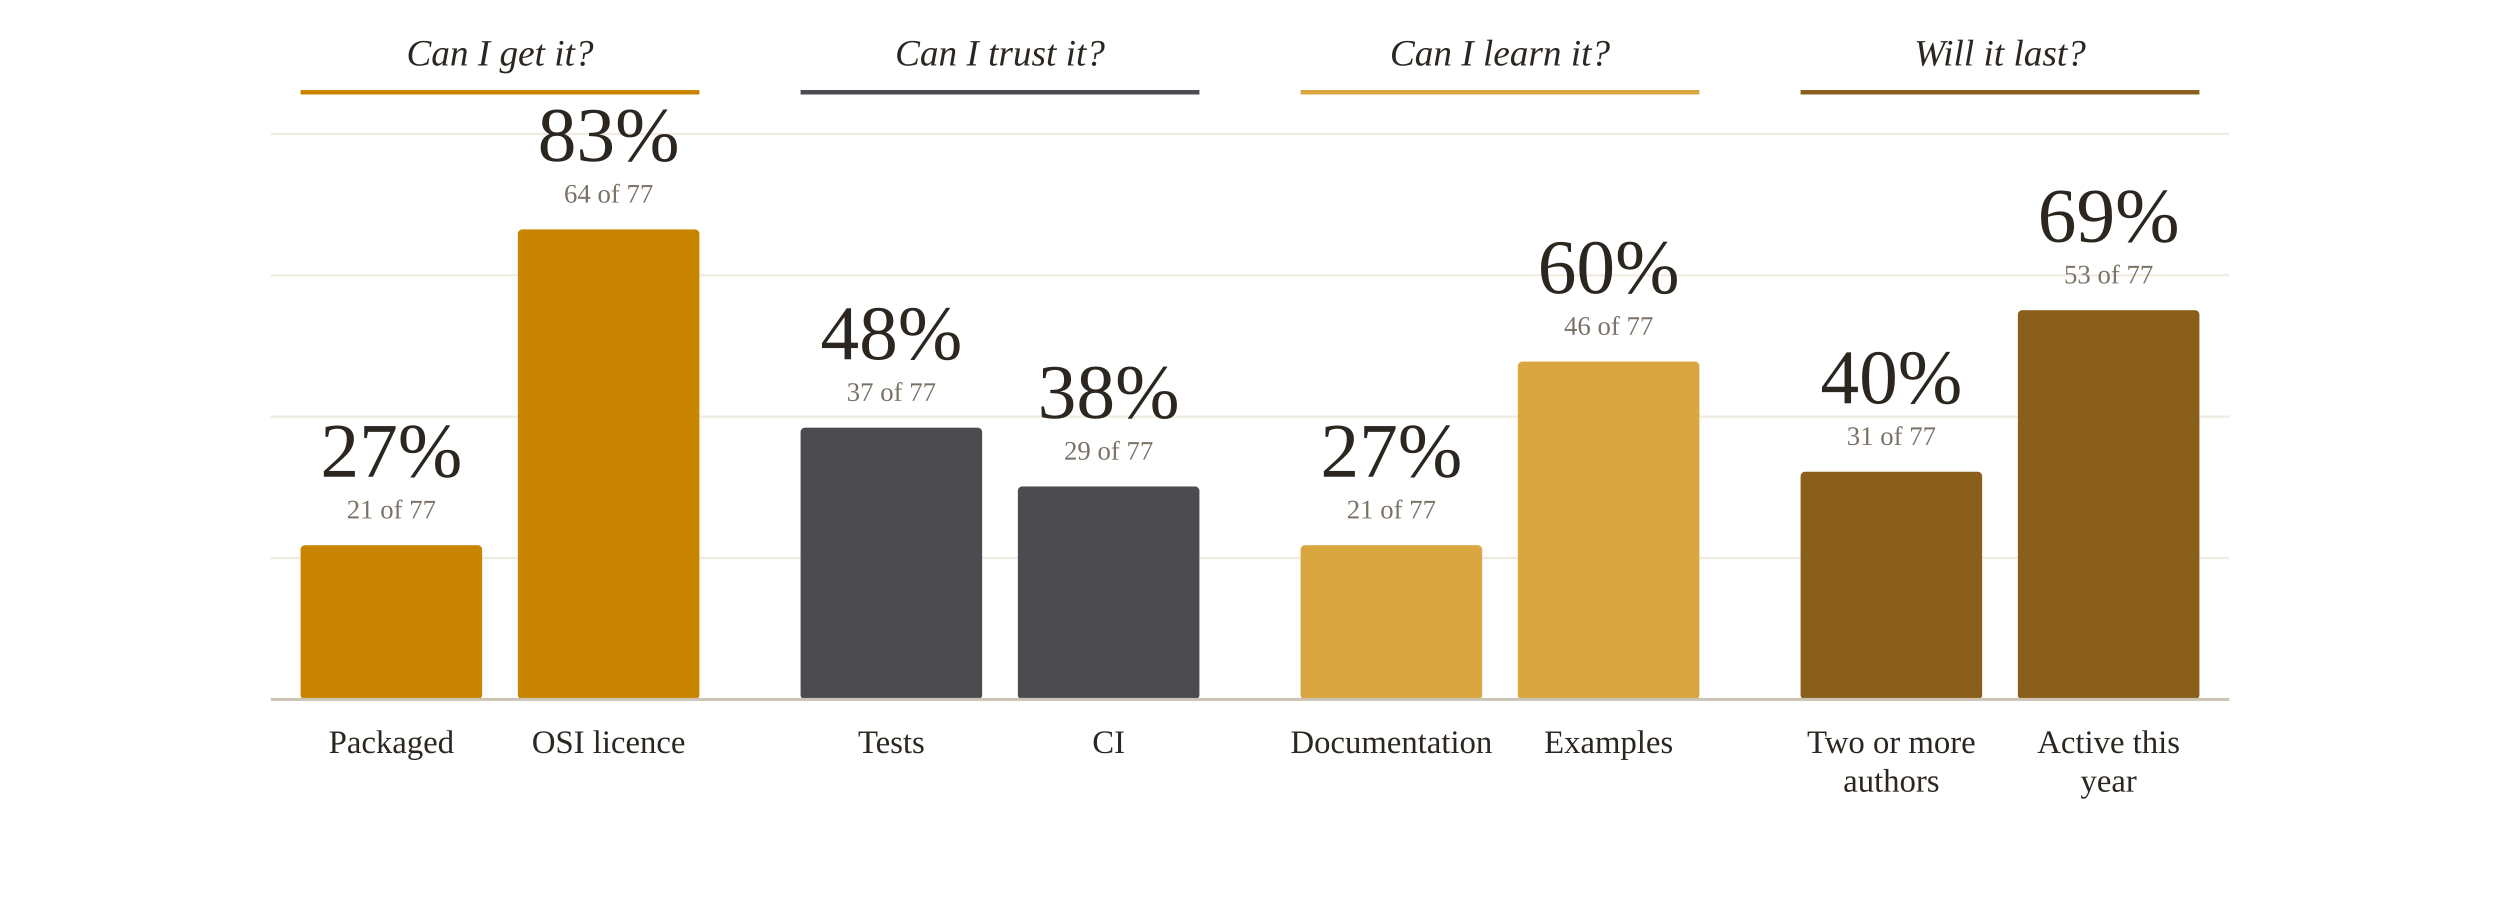
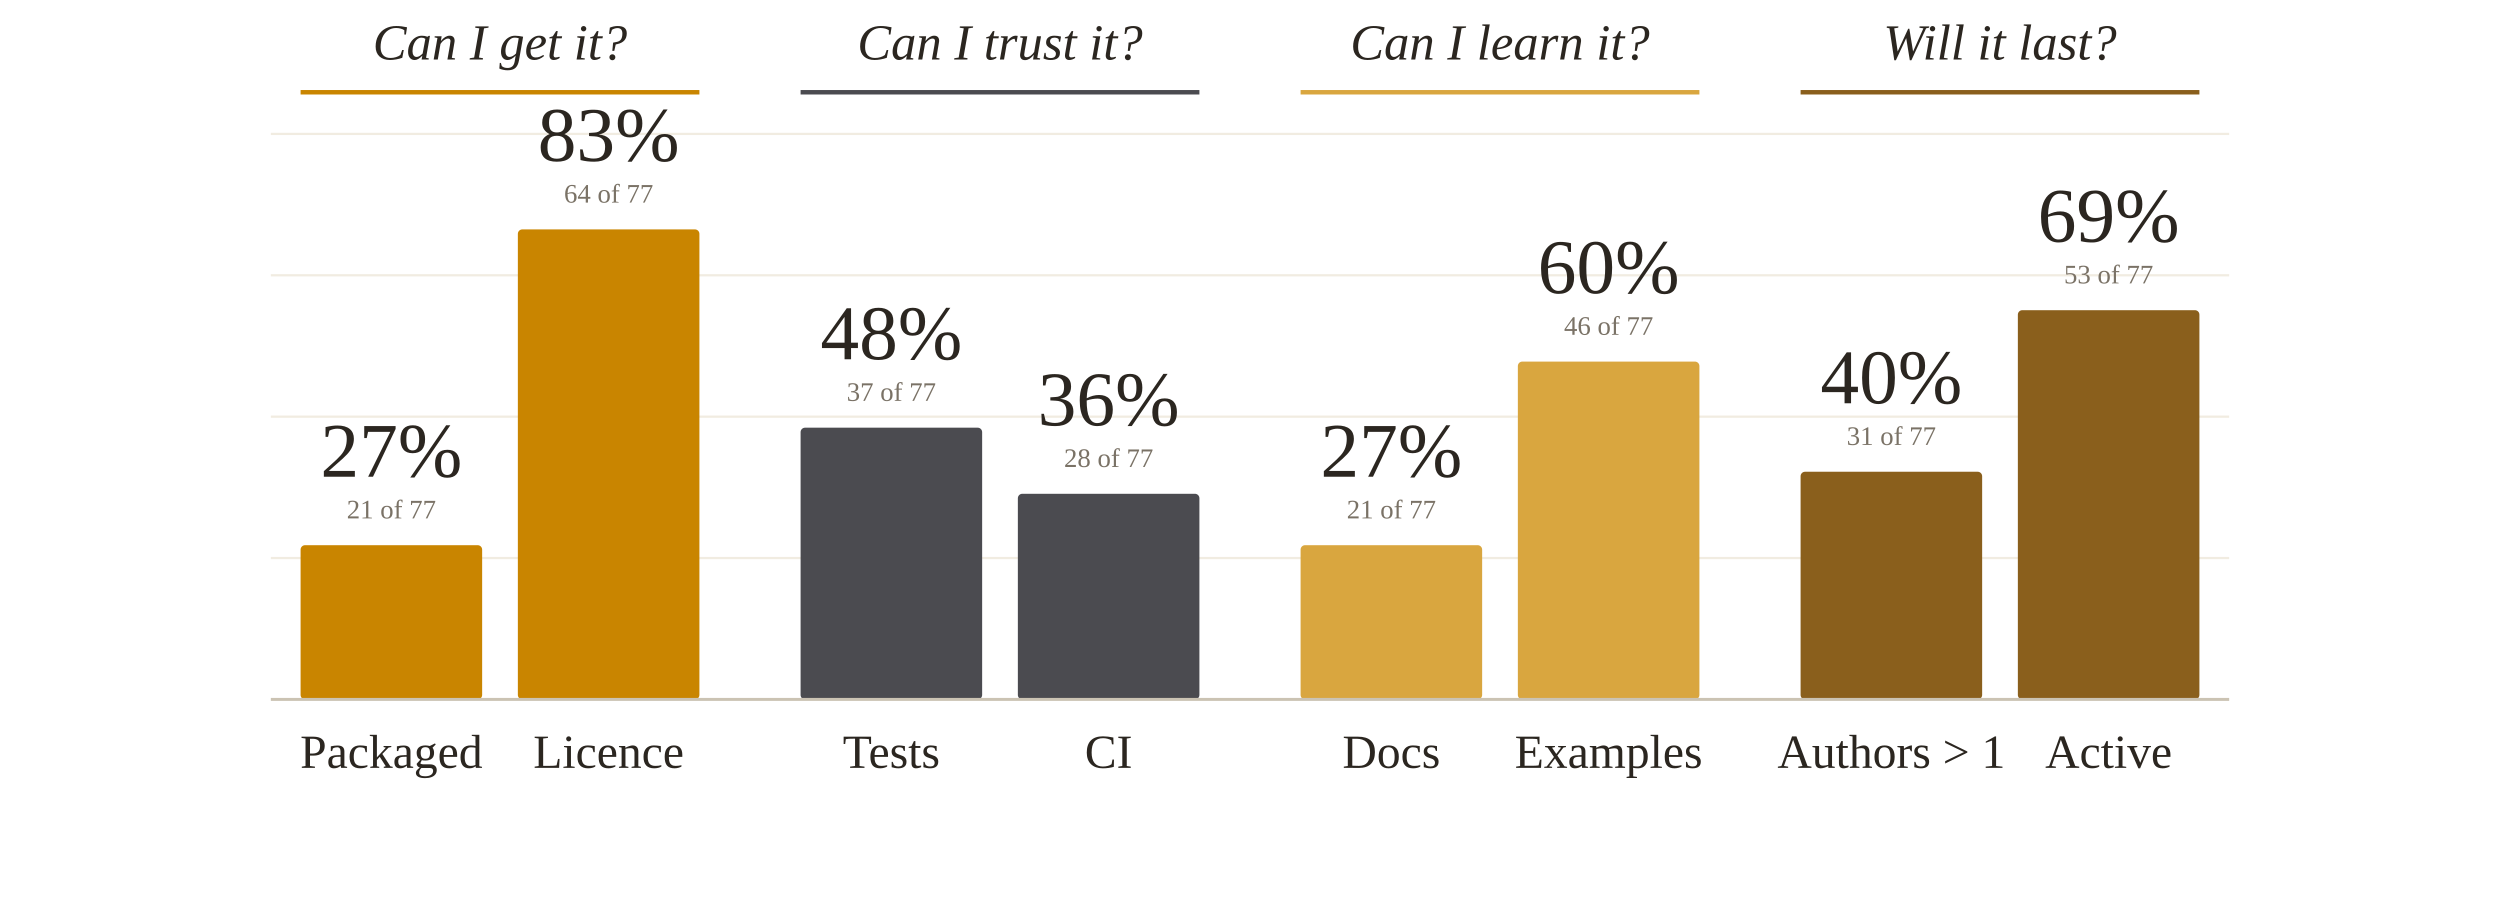
<svg xmlns="http://www.w3.org/2000/svg" version="1.1" width="1680" height="620" viewBox="0 0 1680 620">
  <g font-family="Georgia, 'Times New Roman', serif" text-anchor="middle">
    <path d="M 182,375 L 1498,375" stroke="#f1ece1" stroke-width="1.5" fill="none" />
    <path d="M 182,280 L 1498,280" stroke="#f1ece1" stroke-width="1.5" fill="none" />
    <path d="M 182,185 L 1498,185" stroke="#f1ece1" stroke-width="1.5" fill="none" />
    <path d="M 182,90 L 1498,90" stroke="#f1ece1" stroke-width="1.5" fill="none" />
    <path d="M 202,62 L 470,62" stroke="#c98500" stroke-width="3" fill="none" />
-     <text x="336" y="44" font-size="25" fill="#2b2620" text-anchor="middle" font-style="italic">Can I get it?</text>
+     <text x="336" y="40" font-size="34" fill="#2b2620" text-anchor="middle" font-style="italic">Can I get it?</text>
    <rect x="202" y="366.364" width="122" height="103.636" rx="3" fill="#c98500" />
    <text x="263" y="320.364" font-size="52" fill="#2b2620" text-anchor="middle">27%</text>
    <text x="263" y="348.364" font-size="18" fill="#7a7266" text-anchor="middle">21 of 77</text>
-     <text x="263" y="506" font-size="22" fill="#2b2620" text-anchor="middle">Packaged</text>
+     <text x="263" y="516" font-size="32" fill="#2b2620" text-anchor="middle">Packaged</text>
    <rect x="348" y="154.156" width="122" height="315.844" rx="3" fill="#c98500" />
    <text x="409" y="108.156" font-size="52" fill="#2b2620" text-anchor="middle">83%</text>
    <text x="409" y="136.156" font-size="18" fill="#7a7266" text-anchor="middle">64 of 77</text>
-     <text x="409" y="506" font-size="22" fill="#2b2620" text-anchor="middle">OSI licence</text>
+     <text x="409" y="516" font-size="32" fill="#2b2620" text-anchor="middle">Licence</text>
    <path d="M 538,62 L 806,62" stroke="#4b4b50" stroke-width="3" fill="none" />
-     <text x="672" y="44" font-size="25" fill="#2b2620" text-anchor="middle" font-style="italic">Can I trust it?</text>
+     <text x="672" y="40" font-size="34" fill="#2b2620" text-anchor="middle" font-style="italic">Can I trust it?</text>
    <rect x="538" y="287.403" width="122" height="182.597" rx="3" fill="#4b4b50" />
    <text x="599" y="241.403" font-size="52" fill="#2b2620" text-anchor="middle">48%</text>
    <text x="599" y="269.403" font-size="18" fill="#7a7266" text-anchor="middle">37 of 77</text>
-     <text x="599" y="506" font-size="22" fill="#2b2620" text-anchor="middle">Tests</text>
-     <rect x="684" y="326.883" width="122" height="143.117" rx="3" fill="#4b4b50" />
-     <text x="745" y="280.883" font-size="52" fill="#2b2620" text-anchor="middle">38%</text>
-     <text x="745" y="308.883" font-size="18" fill="#7a7266" text-anchor="middle">29 of 77</text>
-     <text x="745" y="506" font-size="22" fill="#2b2620" text-anchor="middle">CI</text>
+     <text x="599" y="516" font-size="32" fill="#2b2620" text-anchor="middle">Tests</text>
+     <rect x="684" y="331.818" width="122" height="138.182" rx="3" fill="#4b4b50" />
+     <text x="745" y="285.818" font-size="52" fill="#2b2620" text-anchor="middle">36%</text>
+     <text x="745" y="313.818" font-size="18" fill="#7a7266" text-anchor="middle">28 of 77</text>
+     <text x="745" y="516" font-size="32" fill="#2b2620" text-anchor="middle">CI</text>
    <path d="M 874,62 L 1142,62" stroke="#d9a63f" stroke-width="3" fill="none" />
-     <text x="1008" y="44" font-size="25" fill="#2b2620" text-anchor="middle" font-style="italic">Can I learn it?</text>
+     <text x="1008" y="40" font-size="34" fill="#2b2620" text-anchor="middle" font-style="italic">Can I learn it?</text>
    <rect x="874" y="366.364" width="122" height="103.636" rx="3" fill="#d9a63f" />
    <text x="935" y="320.364" font-size="52" fill="#2b2620" text-anchor="middle">27%</text>
    <text x="935" y="348.364" font-size="18" fill="#7a7266" text-anchor="middle">21 of 77</text>
-     <text x="935" y="506" font-size="22" fill="#2b2620" text-anchor="middle">Documentation</text>
+     <text x="935" y="516" font-size="32" fill="#2b2620" text-anchor="middle">Docs</text>
    <rect x="1020" y="242.987" width="122" height="227.013" rx="3" fill="#d9a63f" />
    <text x="1081" y="196.987" font-size="52" fill="#2b2620" text-anchor="middle">60%</text>
    <text x="1081" y="224.987" font-size="18" fill="#7a7266" text-anchor="middle">46 of 77</text>
-     <text x="1081" y="506" font-size="22" fill="#2b2620" text-anchor="middle">Examples</text>
+     <text x="1081" y="516" font-size="32" fill="#2b2620" text-anchor="middle">Examples</text>
    <path d="M 1210,62 L 1478,62" stroke="#8a5f1c" stroke-width="3" fill="none" />
-     <text x="1344" y="44" font-size="25" fill="#2b2620" text-anchor="middle" font-style="italic">Will it last?</text>
+     <text x="1344" y="40" font-size="34" fill="#2b2620" text-anchor="middle" font-style="italic">Will it last?</text>
    <rect x="1210" y="317.013" width="122" height="152.987" rx="3" fill="#8a5f1c" />
    <text x="1271" y="271.013" font-size="52" fill="#2b2620" text-anchor="middle">40%</text>
    <text x="1271" y="299.013" font-size="18" fill="#7a7266" text-anchor="middle">31 of 77</text>
-     <text x="1271" y="506" font-size="22" fill="#2b2620" text-anchor="middle">Two or more</text>
-     <text x="1271" y="532" font-size="22" fill="#2b2620" text-anchor="middle">authors</text>
+     <text x="1271" y="516" font-size="32" fill="#2b2620" text-anchor="middle">Authors &gt; 1</text>
    <rect x="1356" y="208.442" width="122" height="261.558" rx="3" fill="#8a5f1c" />
    <text x="1417" y="162.442" font-size="52" fill="#2b2620" text-anchor="middle">69%</text>
    <text x="1417" y="190.442" font-size="18" fill="#7a7266" text-anchor="middle">53 of 77</text>
-     <text x="1417" y="506" font-size="22" fill="#2b2620" text-anchor="middle">Active this</text>
-     <text x="1417" y="532" font-size="22" fill="#2b2620" text-anchor="middle">year</text>
+     <text x="1417" y="516" font-size="32" fill="#2b2620" text-anchor="middle">Active</text>
    <path d="M 182,470 L 1498,470" stroke="#cbc3b3" stroke-width="2" fill="none" />
  </g>
</svg>
